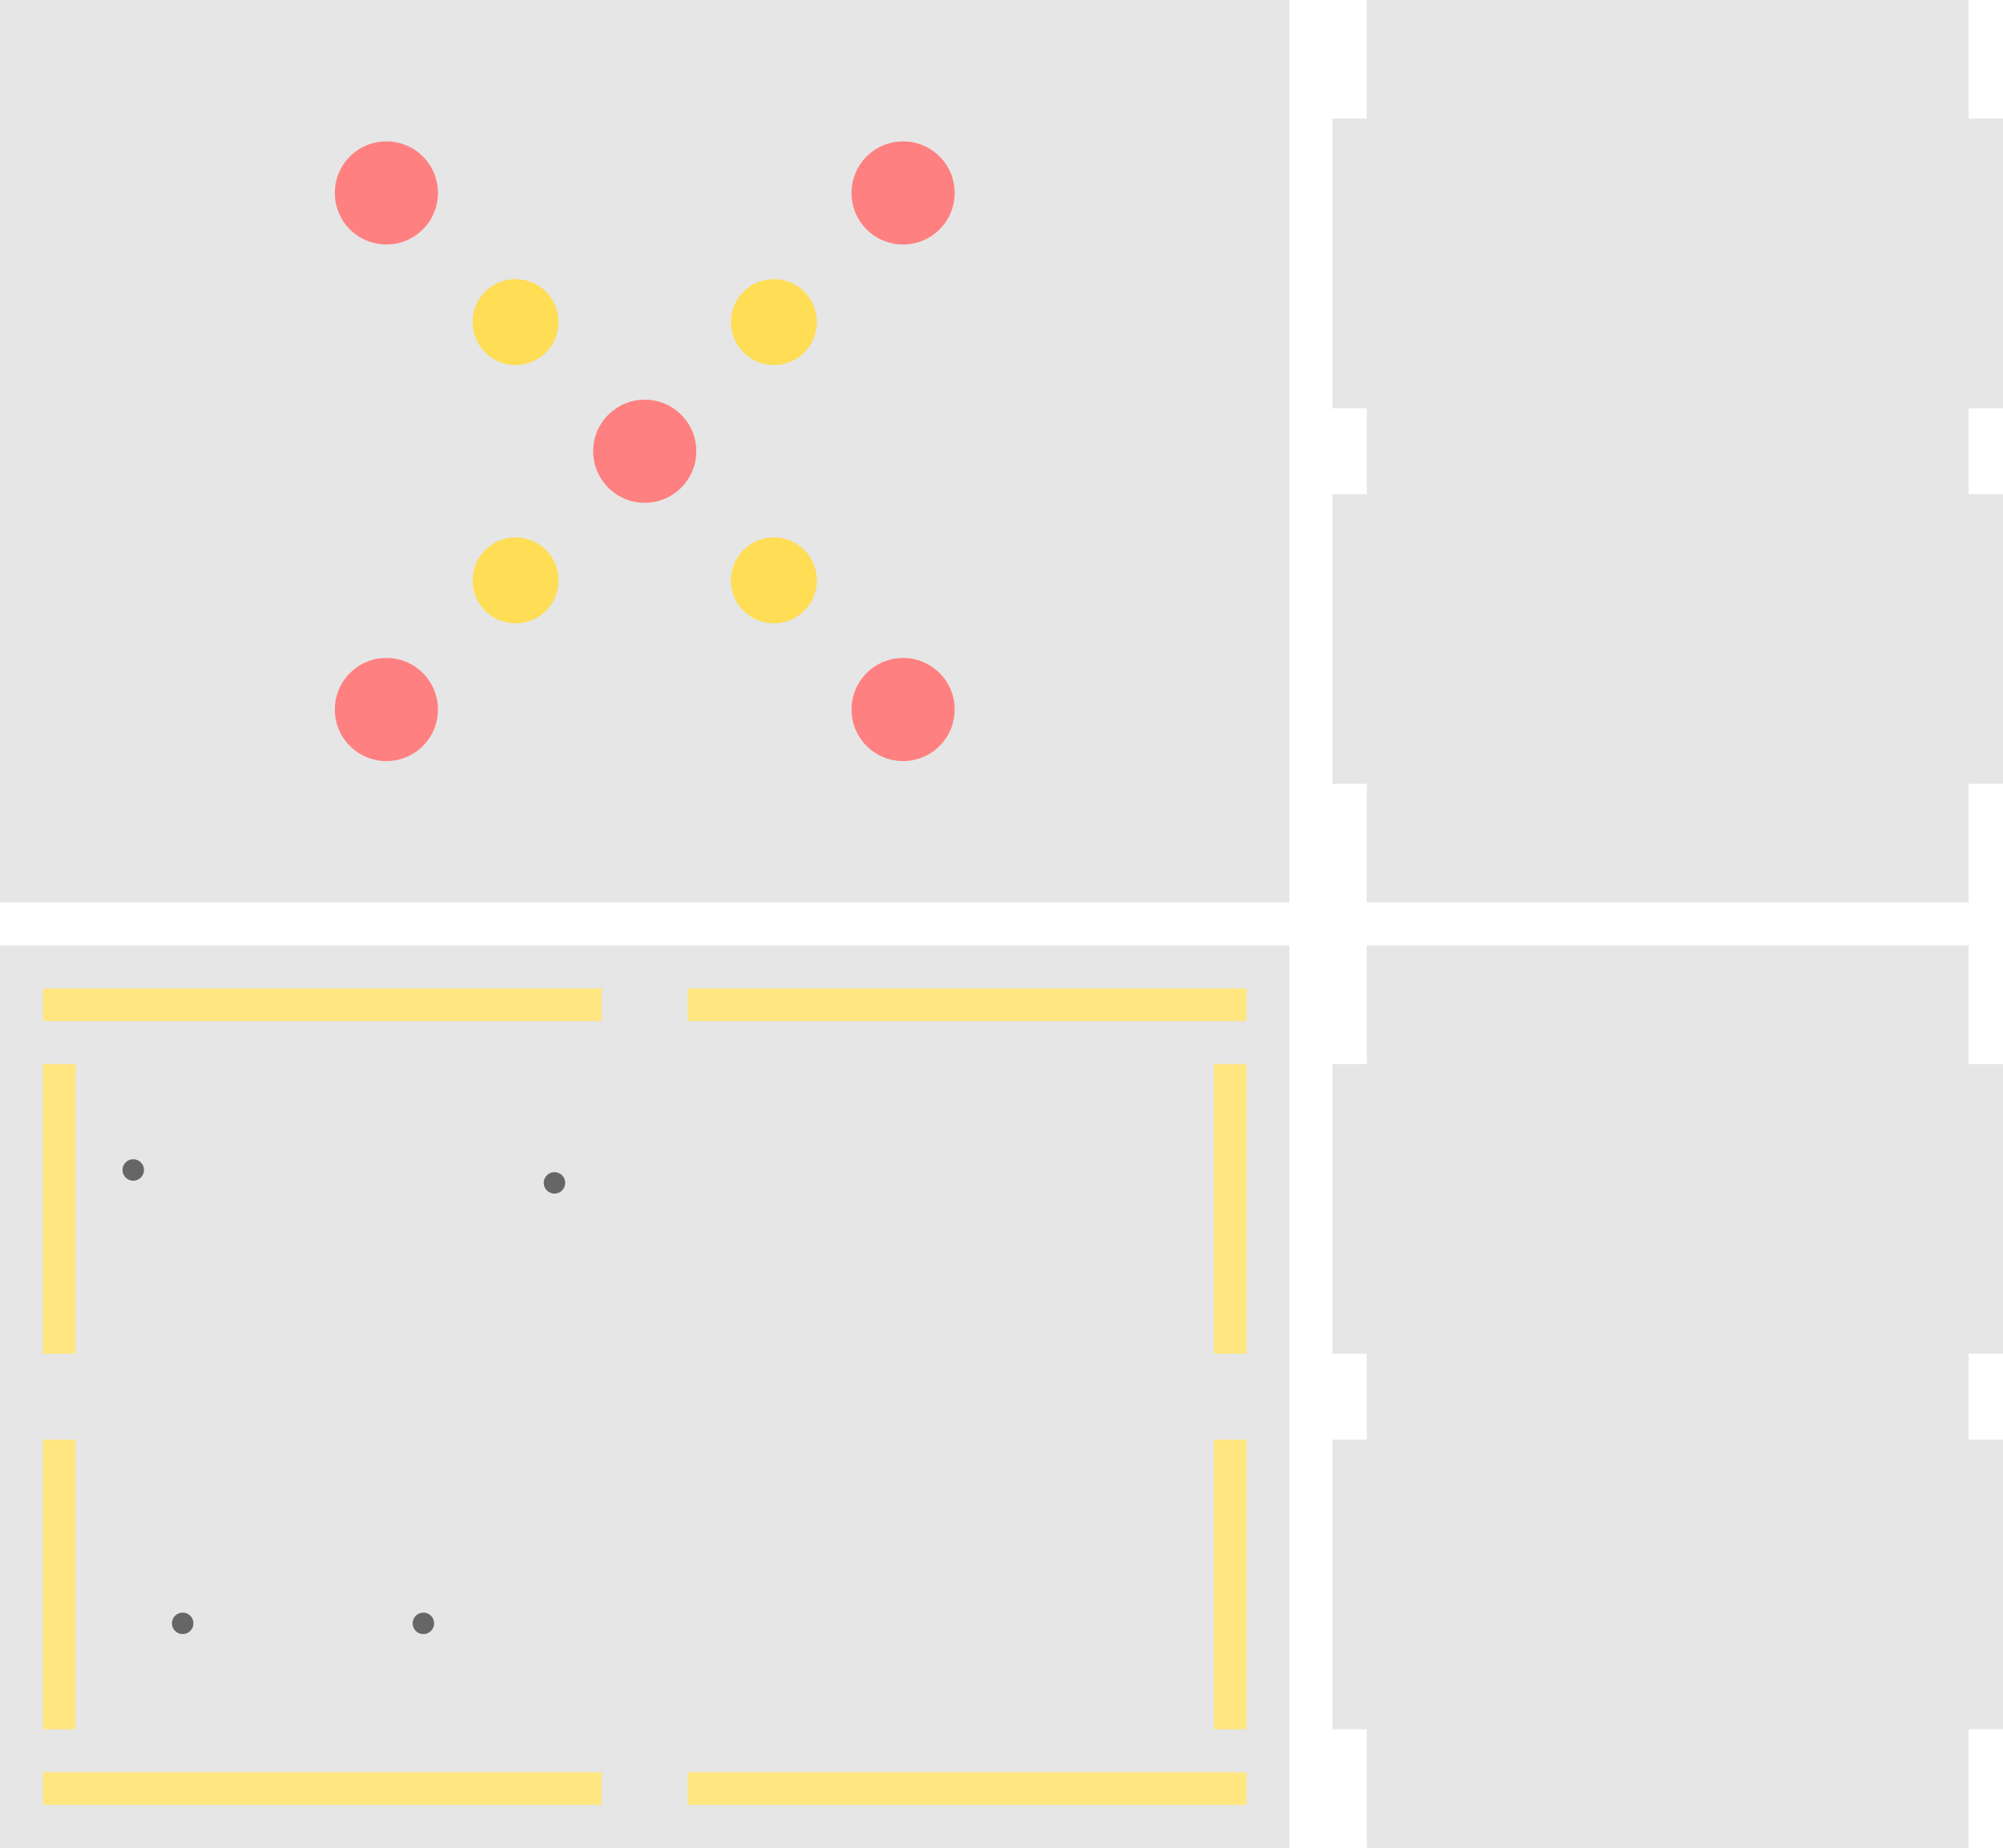
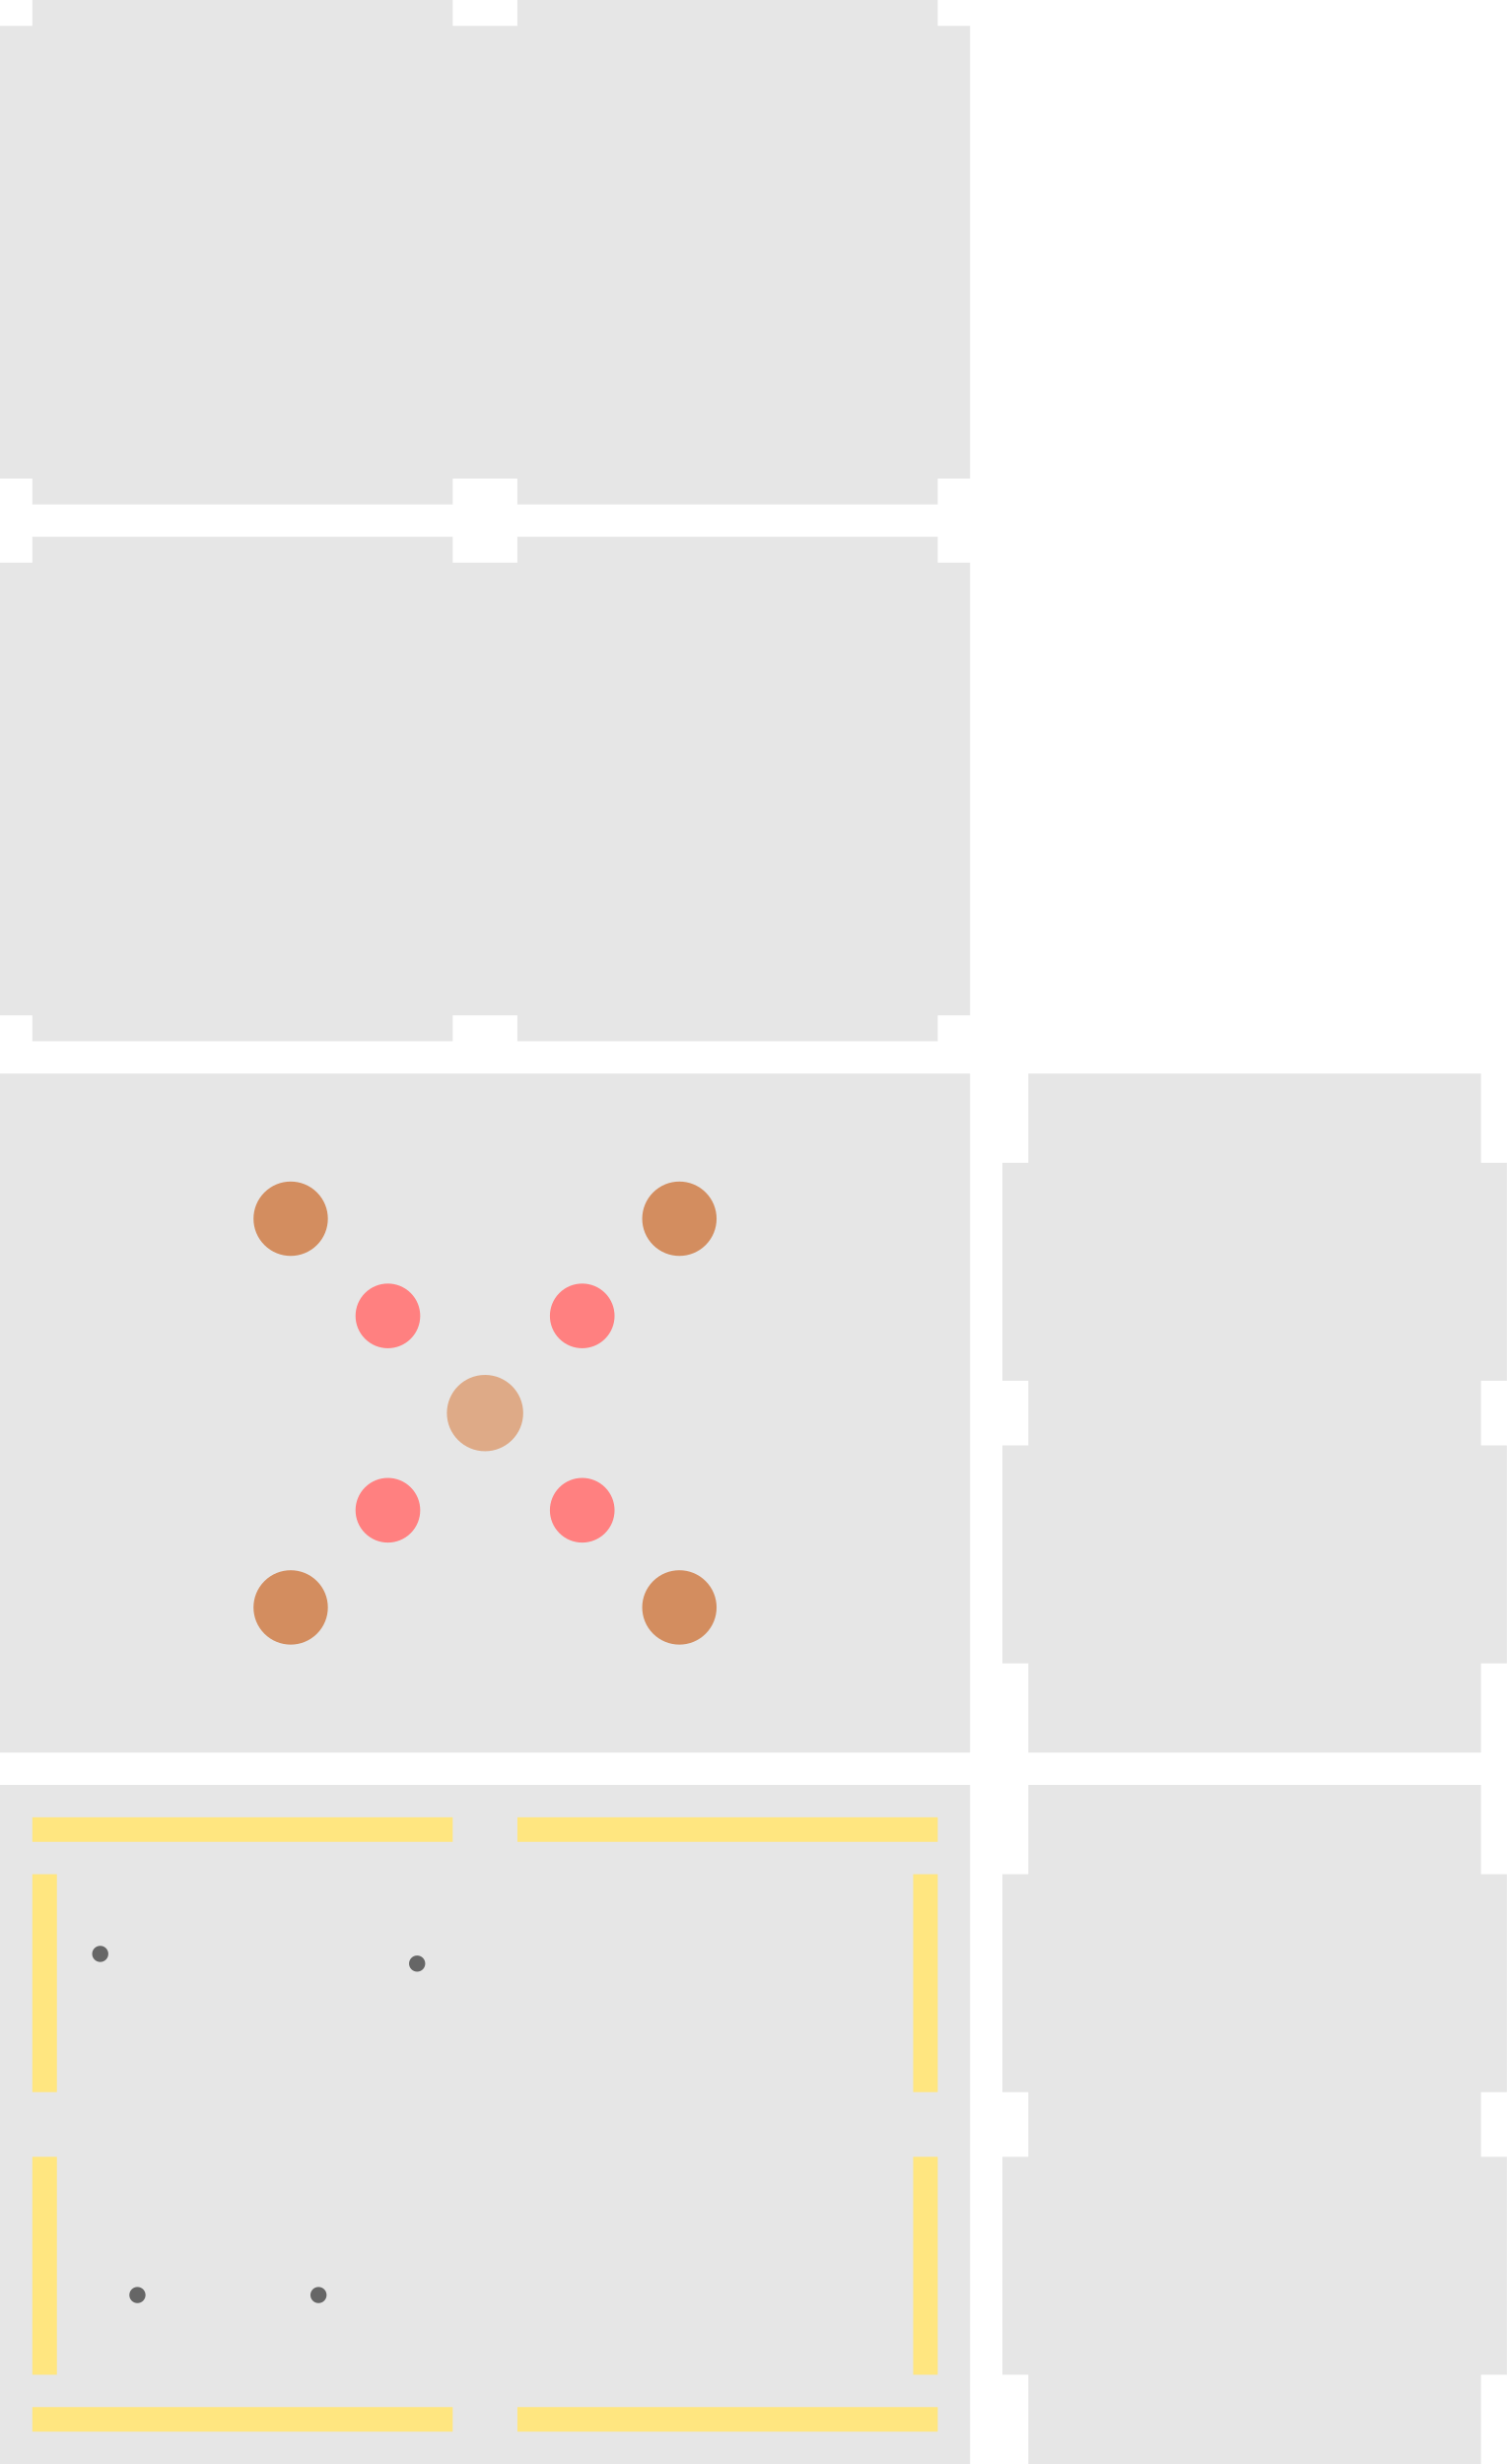
- <svg xmlns="http://www.w3.org/2000/svg" version="1.1" id="svg2" viewBox="0 0 825.591 761.811" height="215mm" width="233mm">
+ <svg xmlns="http://www.w3.org/2000/svg" width="233mm" height="381mm" viewBox="0 0 825.591 1350" id="svg2" version="1.1">
  <defs id="defs4">
    <marker style="overflow:visible" refY="0" refX="0" orient="auto" id="DistanceX">
      <path id="path4143" style="stroke:#000000;stroke-width:0.5" d="M 3,-3 -3,3 M 0,-5 0,5" />
    </marker>
    <pattern y="0" x="0" width="8" patternUnits="userSpaceOnUse" id="Hatch" height="8">
      <path id="path4146" stroke-width="0.25" stroke="#000000" linecap="square" d="M8 4 l-4,4" />
      <path id="path4148" stroke-width="0.25" stroke="#000000" linecap="square" d="M6 2 l-4,4" />
      <path id="path4150" stroke-width="0.25" stroke="#000000" linecap="square" d="M4 0 l-4,4" />
    </pattern>
    <symbol id="*Model_Space" />
    <symbol id="*Paper_Space" />
    <symbol id="*Paper_Space0" />
    <symbol id="block_2" />
    <marker style="overflow:visible" refY="0" refX="0" orient="auto" id="DistanceX-3">
      <path id="path4213" style="stroke:#000000;stroke-width:0.5" d="M 3,-3 -3,3 M 0,-5 0,5" />
    </marker>
    <pattern y="0" x="0" width="8" patternUnits="userSpaceOnUse" id="Hatch-6" height="8">
      <path id="path4216" stroke-width="0.25" stroke="#000000" linecap="square" d="M8 4 l-4,4" />
      <path id="path4218" stroke-width="0.25" stroke="#000000" linecap="square" d="M6 2 l-4,4" />
      <path id="path4220" stroke-width="0.25" stroke="#000000" linecap="square" d="M4 0 l-4,4" />
    </pattern>
    <symbol id="*Model_Space-7" />
    <symbol id="*Paper_Space-5" />
    <symbol id="*Paper_Space0-3" />
    <symbol id="block_2-5" />
    <marker style="overflow:visible" refY="0" refX="0" orient="auto" id="DistanceX-35">
      <path id="path5069" style="stroke:#000000;stroke-width:0.5" d="M 3,-3 -3,3 M 0,-5 0,5" />
    </marker>
    <pattern y="0" x="0" width="8" patternUnits="userSpaceOnUse" id="Hatch-62" height="8">
      <path id="path5072" stroke-width="0.25" stroke="#000000" linecap="square" d="M8 4 l-4,4" />
      <path id="path5074" stroke-width="0.25" stroke="#000000" linecap="square" d="M6 2 l-4,4" />
      <path id="path5076" stroke-width="0.25" stroke="#000000" linecap="square" d="M4 0 l-4,4" />
    </pattern>
    <symbol id="*Model_Space-9" />
    <symbol id="*Paper_Space-1" />
    <symbol id="*Paper_Space0-2" />
    <marker style="overflow:visible" refY="0" refX="0" orient="auto" id="DistanceX-7">
      <path id="path5134" style="stroke:#000000;stroke-width:0.5" d="M 3,-3 -3,3 M 0,-5 0,5" />
    </marker>
    <pattern y="0" x="0" width="8" patternUnits="userSpaceOnUse" id="Hatch-0" height="8">
      <path id="path5137" stroke-width="0.25" stroke="#000000" linecap="square" d="M8 4 l-4,4" />
      <path id="path5139" stroke-width="0.25" stroke="#000000" linecap="square" d="M6 2 l-4,4" />
      <path id="path5141" stroke-width="0.25" stroke="#000000" linecap="square" d="M4 0 l-4,4" />
    </pattern>
    <symbol id="*Model_Space-93" />
    <symbol id="*Paper_Space-6" />
    <symbol id="*Paper_Space0-0" />
    <marker style="overflow:visible" refY="0" refX="0" orient="auto" id="DistanceX-6">
      <path id="path4143-1" style="stroke:#000000;stroke-width:0.5" d="M 3,-3 -3,3 M 0,-5 0,5" />
    </marker>
    <pattern y="0" x="0" width="8" patternUnits="userSpaceOnUse" id="Hatch-8" height="8">
      <path id="path4146-7" stroke-width="0.25" stroke="#000000" linecap="square" d="M8 4 l-4,4" />
      <path id="path4148-9" stroke-width="0.25" stroke="#000000" linecap="square" d="M6 2 l-4,4" />
      <path id="path4150-2" stroke-width="0.25" stroke="#000000" linecap="square" d="M4 0 l-4,4" />
    </pattern>
    <symbol id="*Model_Space-0" />
    <symbol id="*Paper_Space-2" />
    <symbol id="*Paper_Space0-37" />
    <symbol id="block_2-59" />
    <marker style="overflow:visible" refY="0" refX="0" orient="auto" id="DistanceX-3-2">
      <path id="path4213-2" style="stroke:#000000;stroke-width:0.5" d="M 3,-3 -3,3 M 0,-5 0,5" />
    </marker>
    <pattern y="0" x="0" width="8" patternUnits="userSpaceOnUse" id="Hatch-6-8" height="8">
      <path id="path4216-9" stroke-width="0.25" stroke="#000000" linecap="square" d="M8 4 l-4,4" />
      <path id="path4218-7" stroke-width="0.25" stroke="#000000" linecap="square" d="M6 2 l-4,4" />
      <path id="path4220-3" stroke-width="0.25" stroke="#000000" linecap="square" d="M4 0 l-4,4" />
    </pattern>
    <symbol id="*Model_Space-7-6" />
    <symbol id="*Paper_Space-5-1" />
    <symbol id="*Paper_Space0-3-2" />
    <symbol id="block_2-5-9" />
  </defs>
-   <g transform="translate(0,-290.5512)" id="layer1">
-     <path id="rect4466" d="m -425.197,858.362 414,0 0,194 -414,0 z" style="fill:#ffd5d5;fill-opacity:1;stroke:none;stroke-width:0.5;stroke-miterlimit:4;stroke-dasharray:none;stroke-opacity:1" />
-     <g transform="translate(-1887.64,809.7445)" id="g5552" />
-     <g style="fill:#e6e6e6;stroke:none;stroke-width:0.5;stroke-miterlimit:4;stroke-dasharray:none;stroke-opacity:1" transform="matrix(0.7747937,0,0,0.7720568,-1127.824,761.7446)" id="g5590">
-       <polygon style="fill:#e6e6e6;stroke:none;stroke-width:0.5;stroke-miterlimit:4;stroke-dasharray:none;stroke-opacity:1" points="1455.645,376.42 1455.645,-105.471 2141.629,-105.471 2141.629,376.42 " id="polygon5592" />
+   <g id="layer1" transform="translate(0,297.6378)">
+     <g transform="translate(-2863.491,195.3389)" id="g5552" />
+     <g transform="translate(-4667.525,-2234.448)" id="g6337" />
+     <g transform="translate(-3639.843,-112.5075)" id="g5552-9" />
+     <g transform="translate(-5443.877,-2542.294)" id="g6337-4" />
+     <g style="fill:#e6e6e6;stroke:none;stroke-width:0.5;stroke-miterlimit:4;stroke-dasharray:none;stroke-opacity:1" transform="matrix(0.7747937,0,0,0.7720568,-1127.824,761.7437)" id="g5590">
+       <polygon style="fill:#e6e6e6;stroke:none;stroke-width:0.5;stroke-miterlimit:4;stroke-dasharray:none;stroke-opacity:1" points="2141.629,-105.471 2141.629,376.42 1455.645,376.42 1455.645,-105.471 " id="polygon5592" />
    </g>
-     <g transform="translate(-3691.675,-1620.042)" id="g6337" />
-     <g transform="translate(-2663.992,501.8981)" id="g5552-9" />
-     <g transform="translate(-4468.027,-1927.889)" id="g6337-4" />
-     <rect y="1021.181" x="17.717" height="13.465" width="230.315" id="rect4625" style="fill:#ffe680;fill-opacity:1;stroke:none;stroke-width:0.1;stroke-miterlimit:4;stroke-dasharray:none;stroke-opacity:1" />
-     <rect transform="matrix(0,-1,1,0,0,0)" y="17.717" x="-1003.465" height="13.465" width="119.409" id="rect6492" style="fill:#ffe680;fill-opacity:1;stroke:none;stroke-width:0.1;stroke-miterlimit:4;stroke-dasharray:none;stroke-opacity:1" />
-     <rect style="fill:#ffe680;fill-opacity:1;stroke:none;stroke-width:0.1;stroke-miterlimit:4;stroke-dasharray:none;stroke-opacity:1" id="rect6494" width="230.315" height="13.465" x="17.717" y="698.031" />
-     <rect style="fill:#ffe680;fill-opacity:1;stroke:none;stroke-width:0.1;stroke-miterlimit:4;stroke-dasharray:none;stroke-opacity:1" id="rect6496" width="119.409" height="13.465" x="-848.622" y="17.717" transform="matrix(0,-1,1,0,0,0)" />
-     <rect y="698.031" x="283.465" height="13.465" width="230.315" id="rect4623" style="fill:#ffe680;fill-opacity:1;stroke:none;stroke-width:0.1;stroke-miterlimit:4;stroke-dasharray:none;stroke-opacity:1" />
-     <rect transform="matrix(0,-1,1,0,0,0)" y="500.314" x="-848.622" height="13.465" width="119.409" id="rect4617" style="fill:#ffe680;fill-opacity:1;stroke:none;stroke-width:0.1;stroke-miterlimit:4;stroke-dasharray:none;stroke-opacity:1" />
-     <rect style="fill:#ffe680;fill-opacity:1;stroke:none;stroke-width:0.1;stroke-miterlimit:4;stroke-dasharray:none;stroke-opacity:1" id="rect4627" width="230.315" height="13.465" x="283.465" y="1021.181" />
-     <rect style="fill:#ffe680;fill-opacity:1;stroke:none;stroke-width:0.1;stroke-miterlimit:4;stroke-dasharray:none;stroke-opacity:1" id="rect4619" width="119.409" height="13.465" x="-1003.465" y="500.314" transform="matrix(0,-1,1,0,0,0)" />
-     <path id="polygon4406" d="m 563.386,680.314 0,48.898 -14.174,0 0,119.41 14.174,0 0,35.432 -14.174,0 0,119.41 14.174,0 0,48.898 248.031,0 0,-48.898 14.174,0 0,-119.41 -14.174,0 0,-35.432 14.174,0 0,-119.41 -14.174,0 0,-48.898 -248.031,0 z" style="fill:#e6e6e6;stroke:none;stroke-width:0.5;stroke-miterlimit:4;stroke-dasharray:none;stroke-opacity:1" />
-     <path id="path4408" d="m -199.22,956.28 a 21.26,21.26 0 0 1 -21.26,21.26 21.26,21.26 0 0 1 -21.26,-21.26 21.26,21.26 0 0 1 21.26,-21.26 21.26,21.26 0 0 1 21.26,21.26 z" style="fill:#e6e6e6;fill-opacity:1;stroke:none;stroke-width:0.5;stroke-miterlimit:4;stroke-dasharray:none;stroke-opacity:1" />
-     <g id="flowRoot4410" style="font-style:normal;font-weight:normal;font-size:40px;line-height:125%;font-family:sans-serif;letter-spacing:0px;word-spacing:0px;fill:#000000;fill-opacity:1;stroke:none;stroke-width:1px;stroke-linecap:butt;stroke-linejoin:miter;stroke-opacity:1" transform="translate(-449.726,1237.972)">
-       <path id="path4566" style="font-style:normal;font-variant:normal;font-weight:normal;font-stretch:normal;font-family:'Ubuntu Condensed';-inkscape-font-specification:'Ubuntu Condensed, '" d="m 112.96,-339.472 2.48,0 q 4.96,0 4.96,-4.48 0,-1.4 -0.44,-2.28 -0.4,-0.92 -1.08,-1.4 -0.68,-0.52 -1.6,-0.72 -0.88,-0.2 -1.88,-0.2 -0.6,0 -1.24,0.04 -0.6,0.04 -1.2,0.12 l 0,8.92 z m 0,2.88 0,10 q 0.76,0.12 1.48,0.2 0.76,0.08 1.48,0.08 1.12,0 2.12,-0.24 1,-0.24 1.72,-0.8 0.76,-0.56 1.16,-1.52 0.44,-1 0.44,-2.44 0,-2.48 -1.36,-3.88 -1.32,-1.4 -4.16,-1.4 l -2.88,0 z m -3.6,-14.28 q 1.4,-0.32 2.84,-0.48 1.48,-0.2 2.92,-0.2 1.8,0 3.4,0.36 1.64,0.32 2.88,1.16 1.24,0.8 1.96,2.16 0.76,1.32 0.76,3.32 0,2.48 -1.04,4.08 -1.04,1.56 -2.68,2.32 2.04,0.8 3.36,2.44 1.32,1.64 1.32,4.52 0,2.16 -0.72,3.64 -0.68,1.48 -1.96,2.44 -1.28,0.92 -3.08,1.36 -1.76,0.4 -3.88,0.4 -1.4,0 -2.92,-0.16 -1.52,-0.16 -3.16,-0.48 l 0,-26.88 z" />
-       <path id="path4568" style="font-style:normal;font-variant:normal;font-weight:normal;font-stretch:normal;font-family:'Ubuntu Condensed';-inkscape-font-specification:'Ubuntu Condensed, '" d="m 137.739,-322.952 q -3.88,0 -5.84,-2.2 -1.92,-2.2 -1.92,-6.96 l 0,-19.16 3.6,0 0,18.84 q 0,3.16 0.92,4.76 0.92,1.56 3.32,1.56 2.48,0 3.36,-1.6 0.92,-1.64 0.92,-4.72 l 0,-18.84 3.6,0 0,19.16 q 0,4.68 -2,6.92 -2,2.24 -5.96,2.24 z" />
-       <path id="path4570" style="font-style:normal;font-variant:normal;font-weight:normal;font-stretch:normal;font-family:'Ubuntu Condensed';-inkscape-font-specification:'Ubuntu Condensed, '" d="m 164.412,-348.432 q -1.2,2.12 -2.68,5 -1.48,2.84 -2.96,5.88 -1.44,3 -2.76,5.88 -1.28,2.88 -2.12,5.04 l 10.8,0 0,3.08 -14.64,0 0,-2.2 q 0.6,-1.6 1.4,-3.52 0.8,-1.92 1.72,-3.96 0.92,-2.08 1.88,-4.16 1,-2.08 1.96,-4.04 1,-1.96 1.88,-3.68 0.92,-1.76 1.68,-3.08 l -10,0 0,-3.08 13.84,0 0,2.84 z" />
-       <path id="path4572" style="font-style:normal;font-variant:normal;font-weight:normal;font-stretch:normal;font-family:'Ubuntu Condensed';-inkscape-font-specification:'Ubuntu Condensed, '" d="m 181.678,-348.432 q -1.2,2.12 -2.68,5 -1.48,2.84 -2.96,5.88 -1.44,3 -2.76,5.88 -1.28,2.88 -2.12,5.04 l 10.8,0 0,3.08 -14.64,0 0,-2.2 q 0.6,-1.6 1.4,-3.52 0.8,-1.92 1.72,-3.96 0.92,-2.08 1.88,-4.16 1,-2.08 1.96,-4.04 1,-1.96 1.88,-3.68 0.92,-1.76 1.68,-3.08 l -10,0 0,-3.08 13.84,0 0,2.84 z" />
-       <path id="path4574" style="font-style:normal;font-variant:normal;font-weight:normal;font-stretch:normal;font-family:'Ubuntu Condensed';-inkscape-font-specification:'Ubuntu Condensed, '" d="m 186.704,-323.552 0,-27.72 12.44,0 0,3.08 -8.84,0 0,8.6 8,0 0,3 -8,0 0,9.96 9.48,0 0,3.08 -13.08,0 z" />
-       <path id="path4576" style="font-style:normal;font-variant:normal;font-weight:normal;font-stretch:normal;font-family:'Ubuntu Condensed';-inkscape-font-specification:'Ubuntu Condensed, '" d="m 204.907,-350.872 q 2.8,-0.68 5.4,-0.68 2.08,0 3.76,0.48 1.68,0.48 2.88,1.52 1.2,1.04 1.84,2.68 0.68,1.64 0.68,3.96 0,2.88 -1.12,4.68 -1.08,1.76 -2.96,2.68 0.48,0.8 1.2,2.2 0.76,1.36 1.52,3.04 0.8,1.64 1.52,3.4 0.76,1.76 1.28,3.36 l -3.6,0 q -0.44,-1.2 -1.12,-2.72 -0.64,-1.52 -1.36,-3 -0.72,-1.52 -1.44,-2.88 -0.72,-1.4 -1.28,-2.36 -0.64,0.08 -1.32,0.12 -0.68,0.04 -1.36,0.04 l -1,0 0,10.8 -3.52,0 0,-27.32 z m 3.52,13.56 1.52,0 q 2.76,0 4.24,-1.24 1.48,-1.28 1.48,-4.36 0,-1.56 -0.4,-2.6 -0.36,-1.08 -1.08,-1.68 -0.68,-0.64 -1.68,-0.92 -0.96,-0.28 -2.16,-0.28 -1.04,0 -1.92,0.12 l 0,10.96 z" />
-       <path id="path4578" style="font-style:normal;font-variant:normal;font-weight:normal;font-stretch:normal;font-family:'Ubuntu Condensed';-inkscape-font-specification:'Ubuntu Condensed, '" d="m 232.066,-316.152 -3.2,0 9.68,-38.72 3.2,0 -9.68,38.72 z" />
-       <path id="path4580" style="font-style:normal;font-variant:normal;font-weight:normal;font-stretch:normal;font-family:'Ubuntu Condensed';-inkscape-font-specification:'Ubuntu Condensed, '" d="m 255.46,-339.472 2.48,0 q 4.96,0 4.96,-4.48 0,-1.4 -0.44,-2.28 -0.4,-0.92 -1.08,-1.4 -0.68,-0.52 -1.6,-0.72 -0.88,-0.2 -1.88,-0.2 -0.6,0 -1.24,0.04 -0.6,0.04 -1.2,0.12 l 0,8.92 z m 0,2.88 0,10 q 0.76,0.12 1.48,0.2 0.76,0.08 1.48,0.08 1.12,0 2.12,-0.24 1,-0.24 1.72,-0.8 0.76,-0.56 1.16,-1.52 0.44,-1 0.44,-2.44 0,-2.48 -1.36,-3.88 -1.32,-1.4 -4.16,-1.4 l -2.88,0 z m -3.6,-14.28 q 1.4,-0.32 2.84,-0.48 1.48,-0.2 2.92,-0.2 1.8,0 3.4,0.36 1.64,0.32 2.88,1.16 1.24,0.8 1.96,2.16 0.76,1.32 0.76,3.32 0,2.48 -1.04,4.08 -1.04,1.56 -2.68,2.32 2.04,0.8 3.36,2.44 1.32,1.64 1.32,4.52 0,2.16 -0.72,3.64 -0.68,1.48 -1.96,2.44 -1.28,0.92 -3.08,1.36 -1.76,0.4 -3.88,0.4 -1.4,0 -2.92,-0.16 -1.52,-0.16 -3.16,-0.48 l 0,-26.88 z" />
-       <path id="path4582" style="font-style:normal;font-variant:normal;font-weight:normal;font-stretch:normal;font-family:'Ubuntu Condensed';-inkscape-font-specification:'Ubuntu Condensed, '" d="m 291.319,-337.392 q 0,3.24 -0.6,5.92 -0.56,2.64 -1.8,4.56 -1.2,1.88 -3.08,2.92 -1.84,1.04 -4.36,1.04 -2.52,0 -4.4,-1.04 -1.84,-1.04 -3.08,-2.92 -1.2,-1.92 -1.8,-4.56 -0.6,-2.68 -0.6,-5.92 0,-3.24 0.6,-5.92 0.6,-2.68 1.8,-4.56 1.24,-1.92 3.08,-2.96 1.88,-1.08 4.4,-1.08 2.52,0 4.36,1.08 1.88,1.04 3.08,2.96 1.24,1.88 1.8,4.56 0.6,2.68 0.6,5.92 z m -3.84,0 q 0,-2.52 -0.32,-4.6 -0.32,-2.08 -1.04,-3.56 -0.72,-1.52 -1.88,-2.36 -1.12,-0.84 -2.76,-0.84 -1.64,0 -2.8,0.84 -1.12,0.84 -1.84,2.36 -0.72,1.48 -1.08,3.56 -0.32,2.08 -0.32,4.6 0,2.52 0.32,4.6 0.36,2.08 1.08,3.56 0.72,1.48 1.84,2.32 1.16,0.8 2.8,0.8 1.64,0 2.76,-0.8 1.16,-0.84 1.88,-2.32 0.72,-1.48 1.04,-3.56 0.32,-2.08 0.32,-4.6 z" />
-       <path id="path4584" style="font-style:normal;font-variant:normal;font-weight:normal;font-stretch:normal;font-family:'Ubuntu Condensed';-inkscape-font-specification:'Ubuntu Condensed, '" d="m 308.886,-351.272 0,3.08 -6.16,0 0,24.64 -3.6,0 0,-24.64 -6.16,0 0,-3.08 15.92,0 z" />
-       <path id="path4586" style="font-style:normal;font-variant:normal;font-weight:normal;font-stretch:normal;font-family:'Ubuntu Condensed';-inkscape-font-specification:'Ubuntu Condensed, '" d="m 319.991,-351.272 q 0.96,3 1.88,6.08 0.96,3.04 1.84,6.4 0.92,3.36 1.8,7.12 0.92,3.76 1.84,8.12 l -3.6,0 q -0.32,-1.8 -0.68,-3.56 -0.32,-1.76 -0.68,-3.52 l -8.72,0 q -0.4,1.76 -0.72,3.52 -0.32,1.76 -0.64,3.56 l -3.48,0 q 0.88,-4.36 1.8,-8.12 0.92,-3.76 1.8,-7.12 0.92,-3.36 1.84,-6.4 0.96,-3.08 1.92,-6.08 l 3.8,0 z m -1.96,4.08 q -1,3.32 -1.92,6.68 -0.92,3.36 -1.76,6.88 l 7.32,0 q -0.8,-3.52 -1.72,-6.88 -0.92,-3.36 -1.92,-6.68 z m 5.16,-11.2 q -0.36,1.92 -1.16,2.96 -0.76,1 -1.92,1 -0.68,0 -1.28,-0.28 -0.56,-0.28 -1.04,-0.64 -0.48,-0.36 -0.92,-0.64 -0.4,-0.28 -0.8,-0.28 -0.36,0 -0.64,0.4 -0.24,0.4 -0.48,1.44 l -2,-0.68 q 0.32,-1.92 1.12,-2.92 0.8,-1.04 1.96,-1.04 0.72,0 1.28,0.28 0.56,0.28 1.04,0.64 0.48,0.36 0.88,0.64 0.4,0.28 0.84,0.28 0.36,0 0.6,-0.4 0.28,-0.4 0.52,-1.44 l 2,0.68 z" />
-       <path id="path4588" style="font-style:normal;font-variant:normal;font-weight:normal;font-stretch:normal;font-family:'Ubuntu Condensed';-inkscape-font-specification:'Ubuntu Condensed, '" d="m 349.132,-337.392 q 0,3.24 -0.6,5.92 -0.56,2.64 -1.8,4.56 -1.2,1.88 -3.08,2.92 -1.84,1.04 -4.36,1.04 -2.52,0 -4.4,-1.04 -1.84,-1.04 -3.08,-2.92 -1.2,-1.92 -1.8,-4.56 -0.6,-2.68 -0.6,-5.92 0,-3.24 0.6,-5.92 0.6,-2.68 1.8,-4.56 1.24,-1.92 3.08,-2.96 1.88,-1.08 4.4,-1.08 2.52,0 4.36,1.08 1.88,1.04 3.08,2.96 1.24,1.88 1.8,4.56 0.6,2.68 0.6,5.92 z m -3.84,0 q 0,-2.52 -0.32,-4.6 -0.32,-2.08 -1.04,-3.56 -0.72,-1.52 -1.88,-2.36 -1.12,-0.84 -2.76,-0.84 -1.64,0 -2.8,0.84 -1.12,0.84 -1.84,2.36 -0.72,1.48 -1.08,3.56 -0.32,2.08 -0.32,4.6 0,2.52 0.32,4.6 0.36,2.08 1.08,3.56 0.72,1.48 1.84,2.32 1.16,0.8 2.8,0.8 1.64,0 2.76,-0.8 1.16,-0.84 1.88,-2.32 0.72,-1.48 1.04,-3.56 0.32,-2.08 0.32,-4.6 z" />
-     </g>
-     <path id="circle4418" d="m -262.492,956.166 a 20.374,20.374 0 0 1 -20.374,20.374 20.374,20.374 0 0 1 -20.374,-20.374 20.374,20.374 0 0 1 20.374,-20.374 20.374,20.374 0 0 1 20.374,20.374 z" style="fill:#e6e6e6;fill-opacity:1;stroke:none;stroke-width:0.5;stroke-miterlimit:4;stroke-dasharray:none;stroke-opacity:1" />
-     <path id="circle4420" d="m -135.949,955.394 a 22.146,22.146 0 0 1 -22.146,22.146 22.146,22.146 0 0 1 -22.146,-22.146 22.146,22.146 0 0 1 22.146,-22.146 22.146,22.146 0 0 1 22.146,22.146 z" style="fill:#e6e6e6;fill-opacity:1;stroke:none;stroke-width:0.5;stroke-miterlimit:4;stroke-dasharray:none;stroke-opacity:1" />
-     <path id="circle4422" d="m -72.677,954.508 a 23.031,23.031 0 0 1 -23.032,23.032 23.031,23.031 0 0 1 -23.031,-23.032 23.031,23.031 0 0 1 23.031,-23.032 23.031,23.031 0 0 1 23.032,23.032 z" style="fill:#e6e6e6;fill-opacity:1;stroke:none;stroke-width:0.5;stroke-miterlimit:4;stroke-dasharray:none;stroke-opacity:1" />
-     <path id="circle4424" d="m -325.764,957.052 a 19.488,19.488 0 0 1 -19.488,19.488 19.488,19.488 0 0 1 -19.488,-19.488 19.488,19.488 0 0 1 19.488,-19.488 19.488,19.488 0 0 1 19.488,19.488 z" style="fill:#e6e6e6;fill-opacity:1;stroke:none;stroke-width:0.5;stroke-miterlimit:4;stroke-dasharray:none;stroke-opacity:1" />
-     <g id="flowRoot4426" style="font-style:normal;font-weight:normal;font-size:40px;line-height:125%;font-family:sans-serif;letter-spacing:0px;word-spacing:0px;fill:#000000;fill-opacity:1;stroke:none;stroke-width:1px;stroke-linecap:butt;stroke-linejoin:miter;stroke-opacity:1" transform="translate(-430.1968,1123.452)">
-       <path id="path4557" style="font-style:normal;font-variant:normal;font-weight:normal;font-stretch:normal;font-family:'Ubuntu Condensed';-inkscape-font-specification:'Ubuntu Condensed, '" d="m 70.8,-129.752 q 0.76,-0.44 1.56,-1.08 0.84,-0.64 1.6,-1.36 0.76,-0.76 1.4,-1.52 0.68,-0.8 1.12,-1.56 l 2.64,0 0,27.72 -3.44,0 0,-22.28 q -0.68,0.72 -1.6,1.36 -0.88,0.64 -1.88,1.2 l -1.4,-2.48 z" />
-       <path id="path4559" style="font-style:normal;font-variant:normal;font-weight:normal;font-stretch:normal;font-family:'Ubuntu Condensed';-inkscape-font-specification:'Ubuntu Condensed, '" d="m 87.987,-129.752 q 0.76,-0.44 1.56,-1.08 0.84,-0.64 1.6,-1.36 0.76,-0.76 1.4,-1.52 0.68,-0.8 1.12,-1.56 l 2.64,0 0,27.72 -3.44,0 0,-22.28 q -0.68,0.72 -1.6,1.36 -0.88,0.64 -1.88,1.2 l -1.4,-2.48 z" />
-     </g>
-     <g id="flowRoot4434" style="font-style:normal;font-weight:normal;font-size:40px;line-height:125%;font-family:sans-serif;letter-spacing:0px;word-spacing:0px;fill:#000000;fill-opacity:1;stroke:none;stroke-width:1px;stroke-linecap:butt;stroke-linejoin:miter;stroke-opacity:1" transform="translate(-381.699,1123.152)">
-       <path id="path4548" style="font-style:normal;font-variant:normal;font-weight:normal;font-stretch:normal;font-family:'Ubuntu Condensed';-inkscape-font-specification:'Ubuntu Condensed, '" d="m 70.8,-129.752 q 0.76,-0.44 1.56,-1.08 0.84,-0.64 1.6,-1.36 0.76,-0.76 1.4,-1.52 0.68,-0.8 1.12,-1.56 l 2.64,0 0,27.72 -3.44,0 0,-22.28 q -0.68,0.72 -1.6,1.36 -0.88,0.64 -1.88,1.2 l -1.4,-2.48 z" />
-       <path id="path4550" style="font-style:normal;font-variant:normal;font-weight:normal;font-stretch:normal;font-family:'Ubuntu Condensed';-inkscape-font-specification:'Ubuntu Condensed, '" d="m 87.987,-129.752 q 0.76,-0.44 1.56,-1.08 0.84,-0.64 1.6,-1.36 0.76,-0.76 1.4,-1.52 0.68,-0.8 1.12,-1.56 l 2.64,0 0,27.72 -3.44,0 0,-22.28 q -0.68,0.72 -1.6,1.36 -0.88,0.64 -1.88,1.2 l -1.4,-2.48 z" />
-       <path id="path4552" style="font-style:normal;font-variant:normal;font-weight:normal;font-stretch:normal;font-family:'Ubuntu Condensed';-inkscape-font-specification:'Ubuntu Condensed, '" d="m 109.415,-109.392 q 0,0.92 -0.68,1.64 -0.64,0.72 -1.72,0.72 -1.08,0 -1.72,-0.72 -0.64,-0.72 -0.64,-1.64 0,-0.96 0.64,-1.68 0.64,-0.72 1.72,-0.72 1.08,0 1.72,0.72 0.68,0.72 0.68,1.68 z" />
-       <path id="path4554" style="font-style:normal;font-variant:normal;font-weight:normal;font-stretch:normal;font-family:'Ubuntu Condensed';-inkscape-font-specification:'Ubuntu Condensed, '" d="m 119.312,-132.272 q -0.2,2.88 -0.28,4.8 -0.08,1.92 -0.16,3.04 3.76,0.52 5.52,2.72 1.76,2.2 1.76,5.96 0,2.12 -0.6,3.76 -0.6,1.64 -1.68,2.76 -1.04,1.12 -2.48,1.68 -1.44,0.6 -3.12,0.6 -1.16,0 -2.36,-0.32 -1.2,-0.32 -2.24,-0.92 l 0.96,-2.84 q 1.72,0.96 3.52,0.96 1.92,0 3.24,-1.4 1.32,-1.4 1.32,-4.28 0,-3.16 -1.8,-4.52 -1.76,-1.4 -5.4,-1.56 0.2,-2 0.32,-3.64 0.12,-1.68 0.2,-3.24 0.08,-1.6 0.12,-3.16 0.08,-1.6 0.12,-3.4 l 9.36,0 0,3 -6.32,0 z" />
-     </g>
-     <g id="flowRoot4442" style="font-style:normal;font-weight:normal;font-size:40px;line-height:125%;font-family:sans-serif;letter-spacing:0px;word-spacing:0px;fill:#000000;fill-opacity:1;stroke:none;stroke-width:1px;stroke-linecap:butt;stroke-linejoin:miter;stroke-opacity:1" transform="translate(-305.1768,1123.772)">
-       <path id="path4543" style="font-style:normal;font-variant:normal;font-weight:normal;font-stretch:normal;font-family:'Ubuntu Condensed';-inkscape-font-specification:'Ubuntu Condensed, '" d="m 70.8,-129.752 q 0.76,-0.44 1.56,-1.08 0.84,-0.64 1.6,-1.36 0.76,-0.76 1.4,-1.52 0.68,-0.8 1.12,-1.56 l 2.64,0 0,27.72 -3.44,0 0,-22.28 q -0.68,0.72 -1.6,1.36 -0.88,0.64 -1.88,1.2 l -1.4,-2.48 z" />
-       <path id="path4545" style="font-style:normal;font-variant:normal;font-weight:normal;font-stretch:normal;font-family:'Ubuntu Condensed';-inkscape-font-specification:'Ubuntu Condensed, '" d="m 86.948,-133.552 q 2.36,-2.36 5.76,-2.36 3.24,0 4.96,1.72 1.72,1.68 1.72,5.28 0,1.68 -0.56,3.2 -0.56,1.52 -1.4,2.96 -0.84,1.4 -1.84,2.8 -1,1.4 -1.92,2.88 -0.92,1.44 -1.6,3.04 -0.68,1.56 -0.84,3.36 l 8.72,0 0,3.12 -12.4,0 0,-0.76 q 0,-2.68 0.6,-4.76 0.64,-2.08 1.52,-3.76 0.92,-1.68 2,-3.12 1.08,-1.44 1.96,-2.8 0.92,-1.4 1.52,-2.84 0.64,-1.48 0.64,-3.24 0,-2.12 -0.84,-3.04 -0.84,-0.96 -2.52,-0.96 -1.16,0 -2.12,0.48 -0.92,0.44 -1.68,1.16 l -1.68,-2.36 z" />
-     </g>
-     <g id="flowRoot4450" style="font-style:normal;font-weight:normal;font-size:40px;line-height:125%;font-family:sans-serif;letter-spacing:0px;word-spacing:0px;fill:#000000;fill-opacity:1;stroke:none;stroke-width:1px;stroke-linecap:butt;stroke-linejoin:miter;stroke-opacity:1" transform="translate(-254.859,1123.472)">
-       <path id="path4534" style="font-style:normal;font-variant:normal;font-weight:normal;font-stretch:normal;font-family:'Ubuntu Condensed';-inkscape-font-specification:'Ubuntu Condensed, '" d="m 70.8,-129.752 q 0.76,-0.44 1.56,-1.08 0.84,-0.64 1.6,-1.36 0.76,-0.76 1.4,-1.52 0.68,-0.8 1.12,-1.56 l 2.64,0 0,27.72 -3.44,0 0,-22.28 q -0.68,0.72 -1.6,1.36 -0.88,0.64 -1.88,1.2 l -1.4,-2.48 z" />
-       <path id="path4536" style="font-style:normal;font-variant:normal;font-weight:normal;font-stretch:normal;font-family:'Ubuntu Condensed';-inkscape-font-specification:'Ubuntu Condensed, '" d="m 86.948,-133.552 q 2.36,-2.36 5.76,-2.36 3.24,0 4.96,1.72 1.72,1.68 1.72,5.28 0,1.68 -0.56,3.2 -0.56,1.52 -1.4,2.96 -0.84,1.4 -1.84,2.8 -1,1.4 -1.92,2.88 -0.92,1.44 -1.6,3.04 -0.68,1.56 -0.84,3.36 l 8.72,0 0,3.12 -12.4,0 0,-0.76 q 0,-2.68 0.6,-4.76 0.64,-2.08 1.52,-3.76 0.92,-1.68 2,-3.12 1.08,-1.44 1.96,-2.8 0.92,-1.4 1.52,-2.84 0.64,-1.48 0.64,-3.24 0,-2.12 -0.84,-3.04 -0.84,-0.96 -2.52,-0.96 -1.16,0 -2.12,0.48 -0.92,0.44 -1.68,1.16 l -1.68,-2.36 z" />
-       <path id="path4538" style="font-style:normal;font-variant:normal;font-weight:normal;font-stretch:normal;font-family:'Ubuntu Condensed';-inkscape-font-specification:'Ubuntu Condensed, '" d="m 109.415,-109.392 q 0,0.92 -0.68,1.64 -0.64,0.72 -1.72,0.72 -1.08,0 -1.72,-0.72 -0.64,-0.72 -0.64,-1.64 0,-0.96 0.64,-1.68 0.64,-0.72 1.72,-0.72 1.08,0 1.72,0.72 0.68,0.72 0.68,1.68 z" />
-       <path id="path4540" style="font-style:normal;font-variant:normal;font-weight:normal;font-stretch:normal;font-family:'Ubuntu Condensed';-inkscape-font-specification:'Ubuntu Condensed, '" d="m 119.312,-132.272 q -0.2,2.88 -0.28,4.8 -0.08,1.92 -0.16,3.04 3.76,0.52 5.52,2.72 1.76,2.2 1.76,5.96 0,2.12 -0.6,3.76 -0.6,1.64 -1.68,2.76 -1.04,1.12 -2.48,1.68 -1.44,0.6 -3.12,0.6 -1.16,0 -2.36,-0.32 -1.2,-0.32 -2.24,-0.92 l 0.96,-2.84 q 1.72,0.96 3.52,0.96 1.92,0 3.24,-1.4 1.32,-1.4 1.32,-4.28 0,-3.16 -1.8,-4.52 -1.76,-1.4 -5.4,-1.56 0.2,-2 0.32,-3.64 0.12,-1.68 0.2,-3.24 0.08,-1.6 0.12,-3.16 0.08,-1.6 0.12,-3.4 l 9.36,0 0,3 -6.32,0 z" />
-     </g>
-     <g id="flowRoot4458" style="font-style:normal;font-weight:normal;font-size:40px;line-height:125%;font-family:sans-serif;letter-spacing:0px;word-spacing:0px;fill:#000000;fill-opacity:1;stroke:none;stroke-width:1px;stroke-linecap:butt;stroke-linejoin:miter;stroke-opacity:1" transform="translate(-178.1969,1123.472)">
-       <path id="path4529" style="font-style:normal;font-variant:normal;font-weight:normal;font-stretch:normal;font-family:'Ubuntu Condensed';-inkscape-font-specification:'Ubuntu Condensed, '" d="m 70.8,-129.752 q 0.76,-0.44 1.56,-1.08 0.84,-0.64 1.6,-1.36 0.76,-0.76 1.4,-1.52 0.68,-0.8 1.12,-1.56 l 2.64,0 0,27.72 -3.44,0 0,-22.28 q -0.68,0.72 -1.6,1.36 -0.88,0.64 -1.88,1.2 l -1.4,-2.48 z" />
-       <path id="path4531" style="font-style:normal;font-variant:normal;font-weight:normal;font-stretch:normal;font-family:'Ubuntu Condensed';-inkscape-font-specification:'Ubuntu Condensed, '" d="m 95.468,-122.472 q 2,0.72 3.08,2.56 1.12,1.8 1.12,4.68 0,3.84 -1.88,6.08 -1.84,2.2 -5.6,2.2 -1.48,0 -2.88,-0.44 -1.4,-0.44 -2.44,-1.16 l 0.92,-2.8 q 0.92,0.56 1.92,0.96 1.04,0.4 2.16,0.4 2.04,0 3.16,-1.24 1.16,-1.28 1.16,-4.04 0,-2.76 -1.28,-4.16 -1.24,-1.4 -4,-1.4 l -1.04,0 0,-2.92 0.88,0 q 2.4,0 3.56,-1.28 1.16,-1.28 1.16,-3.56 0,-2.16 -0.92,-3.2 -0.92,-1.08 -2.44,-1.08 -1.04,0 -2,0.4 -0.92,0.4 -1.6,1 l -1.36,-2.52 q 1.04,-0.96 2.44,-1.44 1.44,-0.48 2.84,-0.48 3.12,0 4.8,1.96 1.68,1.96 1.68,5.2 0,2.28 -0.92,3.88 -0.88,1.56 -2.52,2.4 z" />
-     </g>
-     <g transform="translate(462.8051,613.9139)" id="g4375">
+     <rect y="1021.18" x="17.716" height="13.465" width="230.315" id="rect4625" style="fill:#ffe680;fill-opacity:1;stroke:none;stroke-width:0.1;stroke-miterlimit:4;stroke-dasharray:none;stroke-opacity:1" />
+     <rect transform="matrix(0,-1,1,0,0,0)" y="17.716" x="-1003.464" height="13.465" width="119.409" id="rect6492" style="fill:#ffe680;fill-opacity:1;stroke:none;stroke-width:0.1;stroke-miterlimit:4;stroke-dasharray:none;stroke-opacity:1" />
+     <rect style="fill:#ffe680;fill-opacity:1;stroke:none;stroke-width:0.1;stroke-miterlimit:4;stroke-dasharray:none;stroke-opacity:1" id="rect6494" width="230.315" height="13.465" x="17.716" y="698.031" />
+     <rect style="fill:#ffe680;fill-opacity:1;stroke:none;stroke-width:0.1;stroke-miterlimit:4;stroke-dasharray:none;stroke-opacity:1" id="rect6496" width="119.409" height="13.465" x="-848.621" y="17.716" transform="matrix(0,-1,1,0,0,0)" />
+     <rect y="698.031" x="283.464" height="13.465" width="230.315" id="rect4623" style="fill:#ffe680;fill-opacity:1;stroke:none;stroke-width:0.1;stroke-miterlimit:4;stroke-dasharray:none;stroke-opacity:1" />
+     <rect transform="matrix(0,-1,1,0,0,0)" y="500.314" x="-848.621" height="13.465" width="119.409" id="rect4617" style="fill:#ffe680;fill-opacity:1;stroke:none;stroke-width:0.1;stroke-miterlimit:4;stroke-dasharray:none;stroke-opacity:1" />
+     <rect style="fill:#ffe680;fill-opacity:1;stroke:none;stroke-width:0.1;stroke-miterlimit:4;stroke-dasharray:none;stroke-opacity:1" id="rect4627" width="230.315" height="13.465" x="283.464" y="1021.18" />
+     <rect style="fill:#ffe680;fill-opacity:1;stroke:none;stroke-width:0.1;stroke-miterlimit:4;stroke-dasharray:none;stroke-opacity:1" id="rect4619" width="119.409" height="13.465" x="-1003.464" y="500.314" transform="matrix(0,-1,1,0,0,0)" />
+     <path id="polygon4406" d="m 563.386,680.313 0,48.898 -14.174,0 0,119.41 14.174,0 0,35.432 -14.174,0 0,119.41 14.174,0 0,48.898 248.031,0 0,-48.898 14.174,0 0,-119.41 -14.174,0 0,-35.432 14.174,0 0,-119.41 -14.174,0 0,-48.898 -248.031,0 z" style="fill:#e6e6e6;stroke:none;stroke-width:0.5;stroke-miterlimit:4;stroke-dasharray:none;stroke-opacity:1" />
+     <g transform="translate(462.805,613.913)" id="g4375">
      <path id="path4825" d="m -403.455,158.97 a 4.429,4.429 0 0 1 -4.429,4.429 4.429,4.429 0 0 1 -4.429,-4.429 4.429,4.429 0 0 1 4.429,-4.429 4.429,4.429 0 0 1 4.429,4.429 z" style="fill:#666666;fill-opacity:1;stroke:none;stroke-width:0.1;stroke-miterlimit:4;stroke-dasharray:none;stroke-opacity:1" />
      <path style="fill:#666666;fill-opacity:1;stroke:none;stroke-width:0.1;stroke-miterlimit:4;stroke-dasharray:none;stroke-opacity:1" d="m -383.081,345.879 a 4.429,4.429 0 0 1 -4.429,4.429 4.429,4.429 0 0 1 -4.429,-4.429 4.429,4.429 0 0 1 4.429,-4.429 4.429,4.429 0 0 1 4.429,4.429 z" id="path4827" />
      <path id="path4829" d="m -283.868,345.879 a 4.429,4.429 0 0 1 -4.429,4.429 4.429,4.429 0 0 1 -4.429,-4.429 4.429,4.429 0 0 1 4.429,-4.429 4.429,4.429 0 0 1 4.429,4.429 z" style="fill:#666666;fill-opacity:1;stroke:none;stroke-width:0.1;stroke-miterlimit:4;stroke-dasharray:none;stroke-opacity:1" />
      <path style="fill:#666666;fill-opacity:1;stroke:none;stroke-width:0.1;stroke-miterlimit:4;stroke-dasharray:none;stroke-opacity:1" d="m -229.833,164.285 a 4.429,4.429 0 0 1 -4.429,4.429 4.429,4.429 0 0 1 -4.429,-4.429 4.429,4.429 0 0 1 4.429,-4.429 4.429,4.429 0 0 1 4.429,4.429 z" id="path4831" />
    </g>
-     <path style="fill:#e6e6e6;stroke:none;stroke-width:0.5;stroke-miterlimit:4;stroke-dasharray:none;stroke-opacity:1" d="m 563.386,290.55 0,48.898 -14.174,0 0,119.41 14.174,0 0,35.432 -14.174,0 0,119.41 14.174,0 0,48.898 248.031,0 0,-48.898 14.174,0 0,-119.41 -14.174,0 0,-35.432 14.174,0 0,-119.41 -14.174,0 0,-48.898 -248.031,0 z" id="path4651" />
-     <g id="g4659" transform="matrix(0.7747937,0,0,0.7720568,-1127.824,371.9808)" style="fill:#e6e6e6;stroke:none;stroke-width:0.5;stroke-miterlimit:4;stroke-dasharray:none;stroke-opacity:1">
-       <polygon id="polygon4661" points="2141.629,376.42 1455.645,376.42 1455.645,-105.471 2141.629,-105.471 " style="fill:#e6e6e6;stroke:none;stroke-width:0.5;stroke-miterlimit:4;stroke-dasharray:none;stroke-opacity:1" />
+     <path style="fill:#e6e6e6;stroke:none;stroke-width:0.5;stroke-miterlimit:4;stroke-dasharray:none;stroke-opacity:1" d="m 563.386,290.549 0,48.898 -14.174,0 0,119.41 14.174,0 0,35.432 -14.174,0 0,119.41 14.174,0 0,48.898 248.031,0 0,-48.898 14.174,0 0,-119.41 -14.174,0 0,-35.432 14.174,0 0,-119.41 -14.174,0 0,-48.898 -248.031,0 z" id="path4651" />
+     <g id="g4659" transform="matrix(0.7747937,0,0,0.7720568,-1127.824,371.9799)" style="fill:#e6e6e6;stroke:none;stroke-width:0.5;stroke-miterlimit:4;stroke-dasharray:none;stroke-opacity:1">
+       <polygon id="polygon4661" points="1455.645,-105.471 2141.629,-105.471 2141.629,376.42 1455.645,376.42 " style="fill:#e6e6e6;stroke:none;stroke-width:0.5;stroke-miterlimit:4;stroke-dasharray:none;stroke-opacity:1" />
    </g>
-     <path style="fill:#ff8080;fill-opacity:1;stroke:none;stroke-width:0.5;stroke-miterlimit:4;stroke-dasharray:none;stroke-opacity:1" d="m 387.265,355.058 a 21.26,21.26 0 0 1 0,30.066 21.26,21.26 0 0 1 -30.066,10e-6 21.26,21.26 0 0 1 0,-30.066 21.26,21.26 0 0 1 30.066,10e-6 z" id="path4684" />
-     <path id="path4686" d="m 174.297,568.025 a 21.26,21.26 0 0 1 0,30.066 21.26,21.26 0 0 1 -30.066,1e-5 21.26,21.26 0 0 1 0,-30.066 21.26,21.26 0 0 1 30.066,10e-6 z" style="fill:#ff8080;fill-opacity:1;stroke:none;stroke-width:0.5;stroke-miterlimit:4;stroke-dasharray:none;stroke-opacity:1" />
-     <path id="path4682" d="m 174.297,355.058 a 21.26,21.26 0 0 1 0,30.066 21.26,21.26 0 0 1 -30.066,1e-5 21.26,21.26 0 0 1 0,-30.066 21.26,21.26 0 0 1 30.066,0 z" style="fill:#ff8080;fill-opacity:1;stroke:none;stroke-width:0.5;stroke-miterlimit:4;stroke-dasharray:none;stroke-opacity:1" />
-     <path style="fill:#ff8080;fill-opacity:1;stroke:none;stroke-width:0.5;stroke-miterlimit:4;stroke-dasharray:none;stroke-opacity:1" d="m 387.265,568.025 a 21.26,21.26 0 0 1 0,30.066 21.26,21.26 0 0 1 -30.066,1e-5 21.26,21.26 0 0 1 0,-30.066 21.26,21.26 0 0 1 30.066,10e-6 z" id="path4680" />
-     <path style="fill:#ff8080;fill-opacity:1;stroke:none;stroke-width:0.5;stroke-miterlimit:4;stroke-dasharray:none;stroke-opacity:1" d="m 287.008,476.575 a 21.26,21.26 0 0 1 -21.26,21.26 21.26,21.26 0 0 1 -21.26,-21.26 21.26,21.26 0 0 1 21.26,-21.26 21.26,21.26 0 0 1 21.26,21.26 z" id="path4723" />
-     <path id="path4733" d="m 331.517,410.806 a 17.717,17.717 0 0 1 0,25.055 17.717,17.717 0 0 1 -25.055,0 17.717,17.717 0 0 1 0,-25.055 17.717,17.717 0 0 1 25.055,1e-5 z" style="fill:#ffdd55;fill-opacity:1;stroke:none;stroke-width:0.5;stroke-miterlimit:4;stroke-dasharray:none;stroke-opacity:1" />
-     <path style="fill:#ffdd55;fill-opacity:1;stroke:none;stroke-width:0.5;stroke-miterlimit:4;stroke-dasharray:none;stroke-opacity:1" d="m 225.034,517.289 a 17.717,17.717 0 0 1 0,25.055 17.717,17.717 0 0 1 -25.055,10e-6 17.717,17.717 0 0 1 0,-25.055 17.717,17.717 0 0 1 25.055,0 z" id="path4745" />
-     <path id="path4753" d="m 225.034,410.805 a 17.717,17.717 0 0 1 0,25.055 17.717,17.717 0 0 1 -25.055,0 17.717,17.717 0 0 1 0,-25.055 17.717,17.717 0 0 1 25.055,1e-5 z" style="fill:#ffdd55;fill-opacity:1;stroke:none;stroke-width:0.5;stroke-miterlimit:4;stroke-dasharray:none;stroke-opacity:1" />
-     <path id="path4761" d="m 331.517,517.289 a 17.717,17.717 0 0 1 0,25.055 17.717,17.717 0 0 1 -25.055,0 17.717,17.717 0 0 1 0,-25.055 17.717,17.717 0 0 1 25.055,1e-5 z" style="fill:#ffdd55;fill-opacity:1;stroke:none;stroke-width:0.5;stroke-miterlimit:4;stroke-dasharray:none;stroke-opacity:1" />
+     <path id="path4679" d="m 386.638,355.684 a 20.374,20.374 0 0 1 0,28.813 20.374,20.374 0 0 1 -28.813,1e-5 20.374,20.374 0 0 1 0,-28.813 20.374,20.374 0 0 1 28.813,1e-5 z" style="fill:#d38d5f;fill-opacity:1;stroke:none;stroke-width:0.5;stroke-miterlimit:4;stroke-dasharray:none;stroke-opacity:1" />
+     <path id="path4683" d="m 173.671,568.651 a 20.374,20.374 0 0 1 0,28.813 20.374,20.374 0 0 1 -28.813,10e-6 20.374,20.374 0 0 1 0,-28.813 20.374,20.374 0 0 1 28.813,10e-6 z" style="fill:#d38d5f;fill-opacity:1;stroke:none;stroke-width:0.5;stroke-miterlimit:4;stroke-dasharray:none;stroke-opacity:1" />
+     <path style="fill:#d38d5f;fill-opacity:1;stroke:none;stroke-width:0.5;stroke-miterlimit:4;stroke-dasharray:none;stroke-opacity:1" d="m 173.671,355.684 a 20.374,20.374 0 0 1 0,28.813 20.374,20.374 0 0 1 -28.813,10e-6 20.374,20.374 0 0 1 0,-28.813 20.374,20.374 0 0 1 28.813,10e-6 z" id="path4685" />
+     <path style="fill:#d38d5f;fill-opacity:1;stroke:none;stroke-width:0.5;stroke-miterlimit:4;stroke-dasharray:none;stroke-opacity:1" d="m 386.638,568.651 a 20.374,20.374 0 0 1 0,28.813 20.374,20.374 0 0 1 -28.813,10e-6 20.374,20.374 0 0 1 0,-28.813 20.374,20.374 0 0 1 28.813,10e-6 z" id="path4681" />
+     <path id="path4677" d="m 286.653,476.574 a 20.906,20.906 0 0 1 -20.905,20.906 20.906,20.906 0 0 1 -20.906,-20.906 20.906,20.906 0 0 1 20.906,-20.906 20.906,20.906 0 0 1 20.905,20.906 z" style="fill:#deaa87;fill-opacity:1;stroke:none;stroke-width:0.5;stroke-miterlimit:4;stroke-dasharray:none;stroke-opacity:1" />
+     <path id="path4733" d="m 331.517,410.805 a 17.717,17.717 0 0 1 0,25.055 17.717,17.717 0 0 1 -25.055,0 17.717,17.717 0 0 1 0,-25.055 17.717,17.717 0 0 1 25.055,1e-5 z" style="fill:#ff8080;fill-opacity:1;stroke:none;stroke-width:0.5;stroke-miterlimit:4;stroke-dasharray:none;stroke-opacity:1" />
+     <path style="fill:#ff8080;fill-opacity:1;stroke:none;stroke-width:0.5;stroke-miterlimit:4;stroke-dasharray:none;stroke-opacity:1" d="m 225.034,517.288 a 17.717,17.717 0 0 1 0,25.055 17.717,17.717 0 0 1 -25.055,10e-6 17.717,17.717 0 0 1 0,-25.055 17.717,17.717 0 0 1 25.055,0 z" id="path4745" />
+     <path id="path4753" d="m 225.034,410.805 a 17.717,17.717 0 0 1 0,25.055 17.717,17.717 0 0 1 -25.055,0 17.717,17.717 0 0 1 0,-25.055 17.717,17.717 0 0 1 25.055,1e-5 z" style="fill:#ff8080;fill-opacity:1;stroke:none;stroke-width:0.5;stroke-miterlimit:4;stroke-dasharray:none;stroke-opacity:1" />
+     <path id="path4761" d="m 331.517,517.288 a 17.717,17.717 0 0 1 0,25.055 17.717,17.717 0 0 1 -25.055,0 17.717,17.717 0 0 1 0,-25.055 17.717,17.717 0 0 1 25.055,1e-5 z" style="fill:#ff8080;fill-opacity:1;stroke:none;stroke-width:0.5;stroke-miterlimit:4;stroke-dasharray:none;stroke-opacity:1" />
+     <path style="fill:#e6e6e6;stroke:none;stroke-width:0.5;stroke-miterlimit:4;stroke-dasharray:none;stroke-opacity:1" d="m 17.717,-3.544 0,14.174 -17.717,0 0,248.031 17.717,0 0,14.174 230.314,0 0,-14.174 35.434,0 0,14.174 230.314,0 0,-14.174 17.717,0 0,-248.031 -17.717,0 0,-14.174 -230.314,0 0,14.174 -35.434,0 0,-14.174 -230.314,0 z" id="polygon4695" />
+     <path id="path4471" d="m 17.717,-297.639 0,14.174 -17.717,0 0,248.031 17.717,0 0,14.174 230.314,0 0,-14.174 35.434,0 0,14.174 230.314,0 0,-14.174 17.717,0 0,-248.031 -17.717,0 0,-14.174 -230.314,0 0,14.174 -35.434,0 0,-14.174 -230.314,0 z" style="fill:#e6e6e6;stroke:none;stroke-width:0.5;stroke-miterlimit:4;stroke-dasharray:none;stroke-opacity:1" />
  </g>
</svg>
